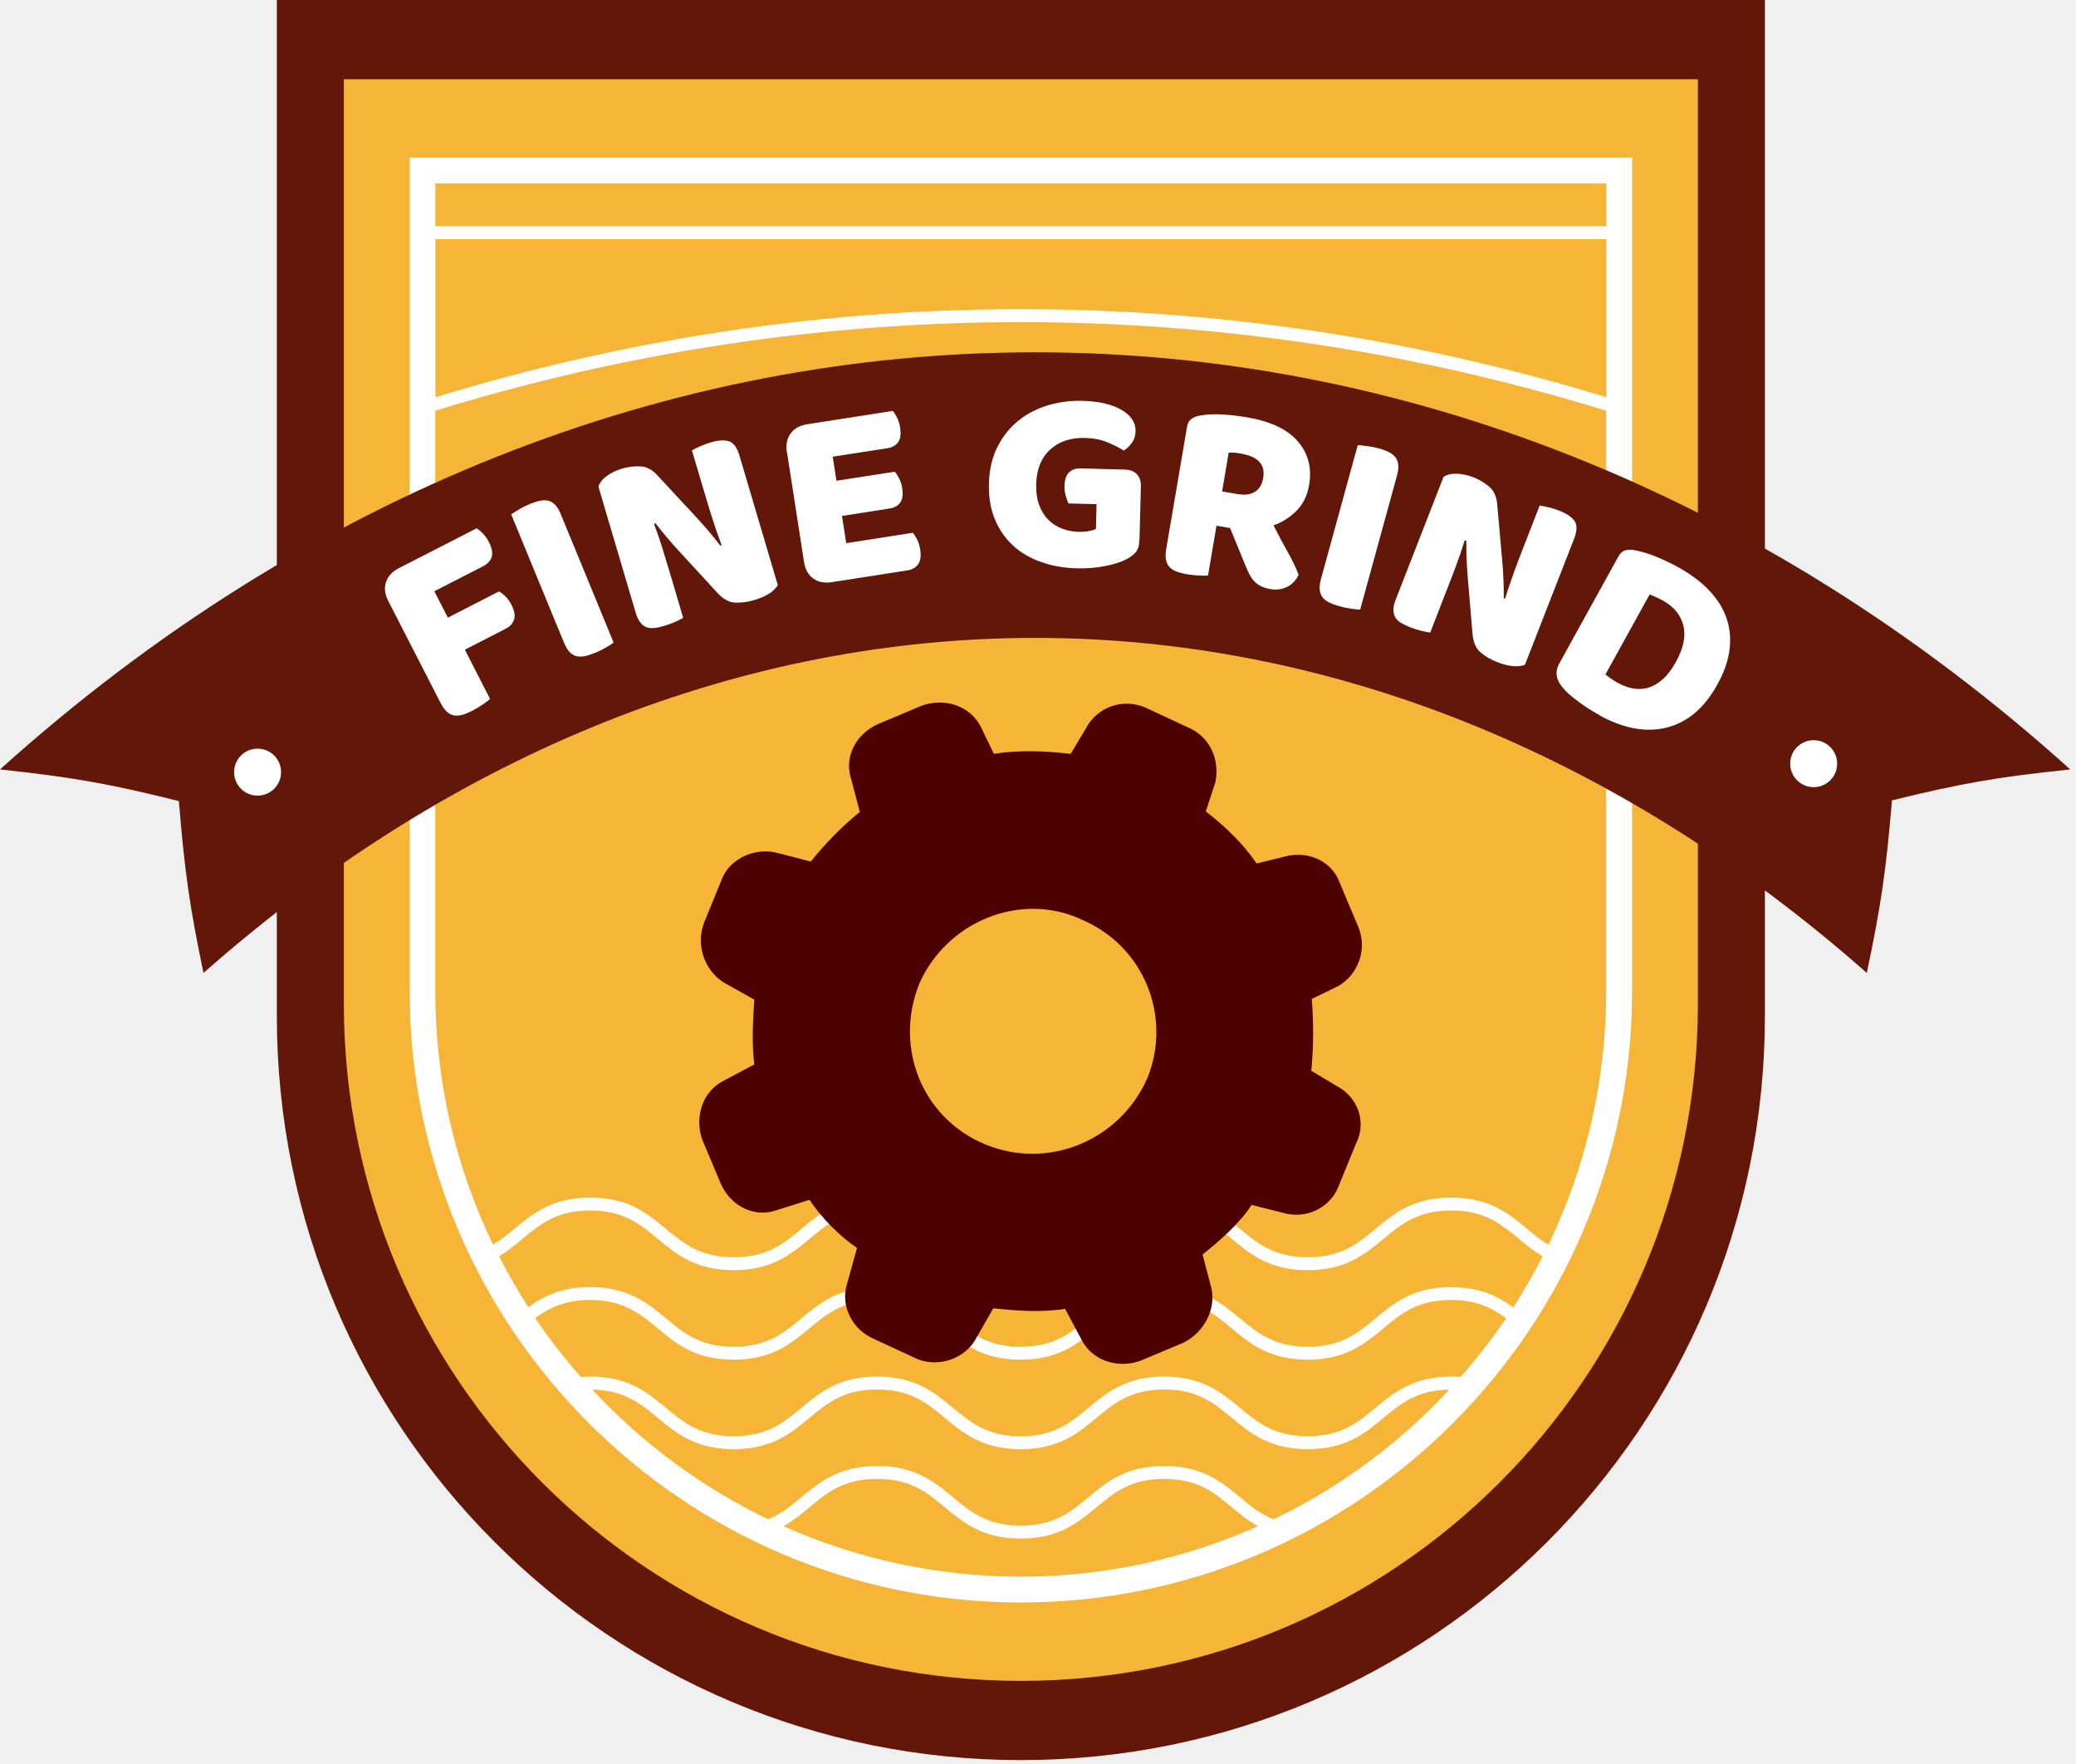
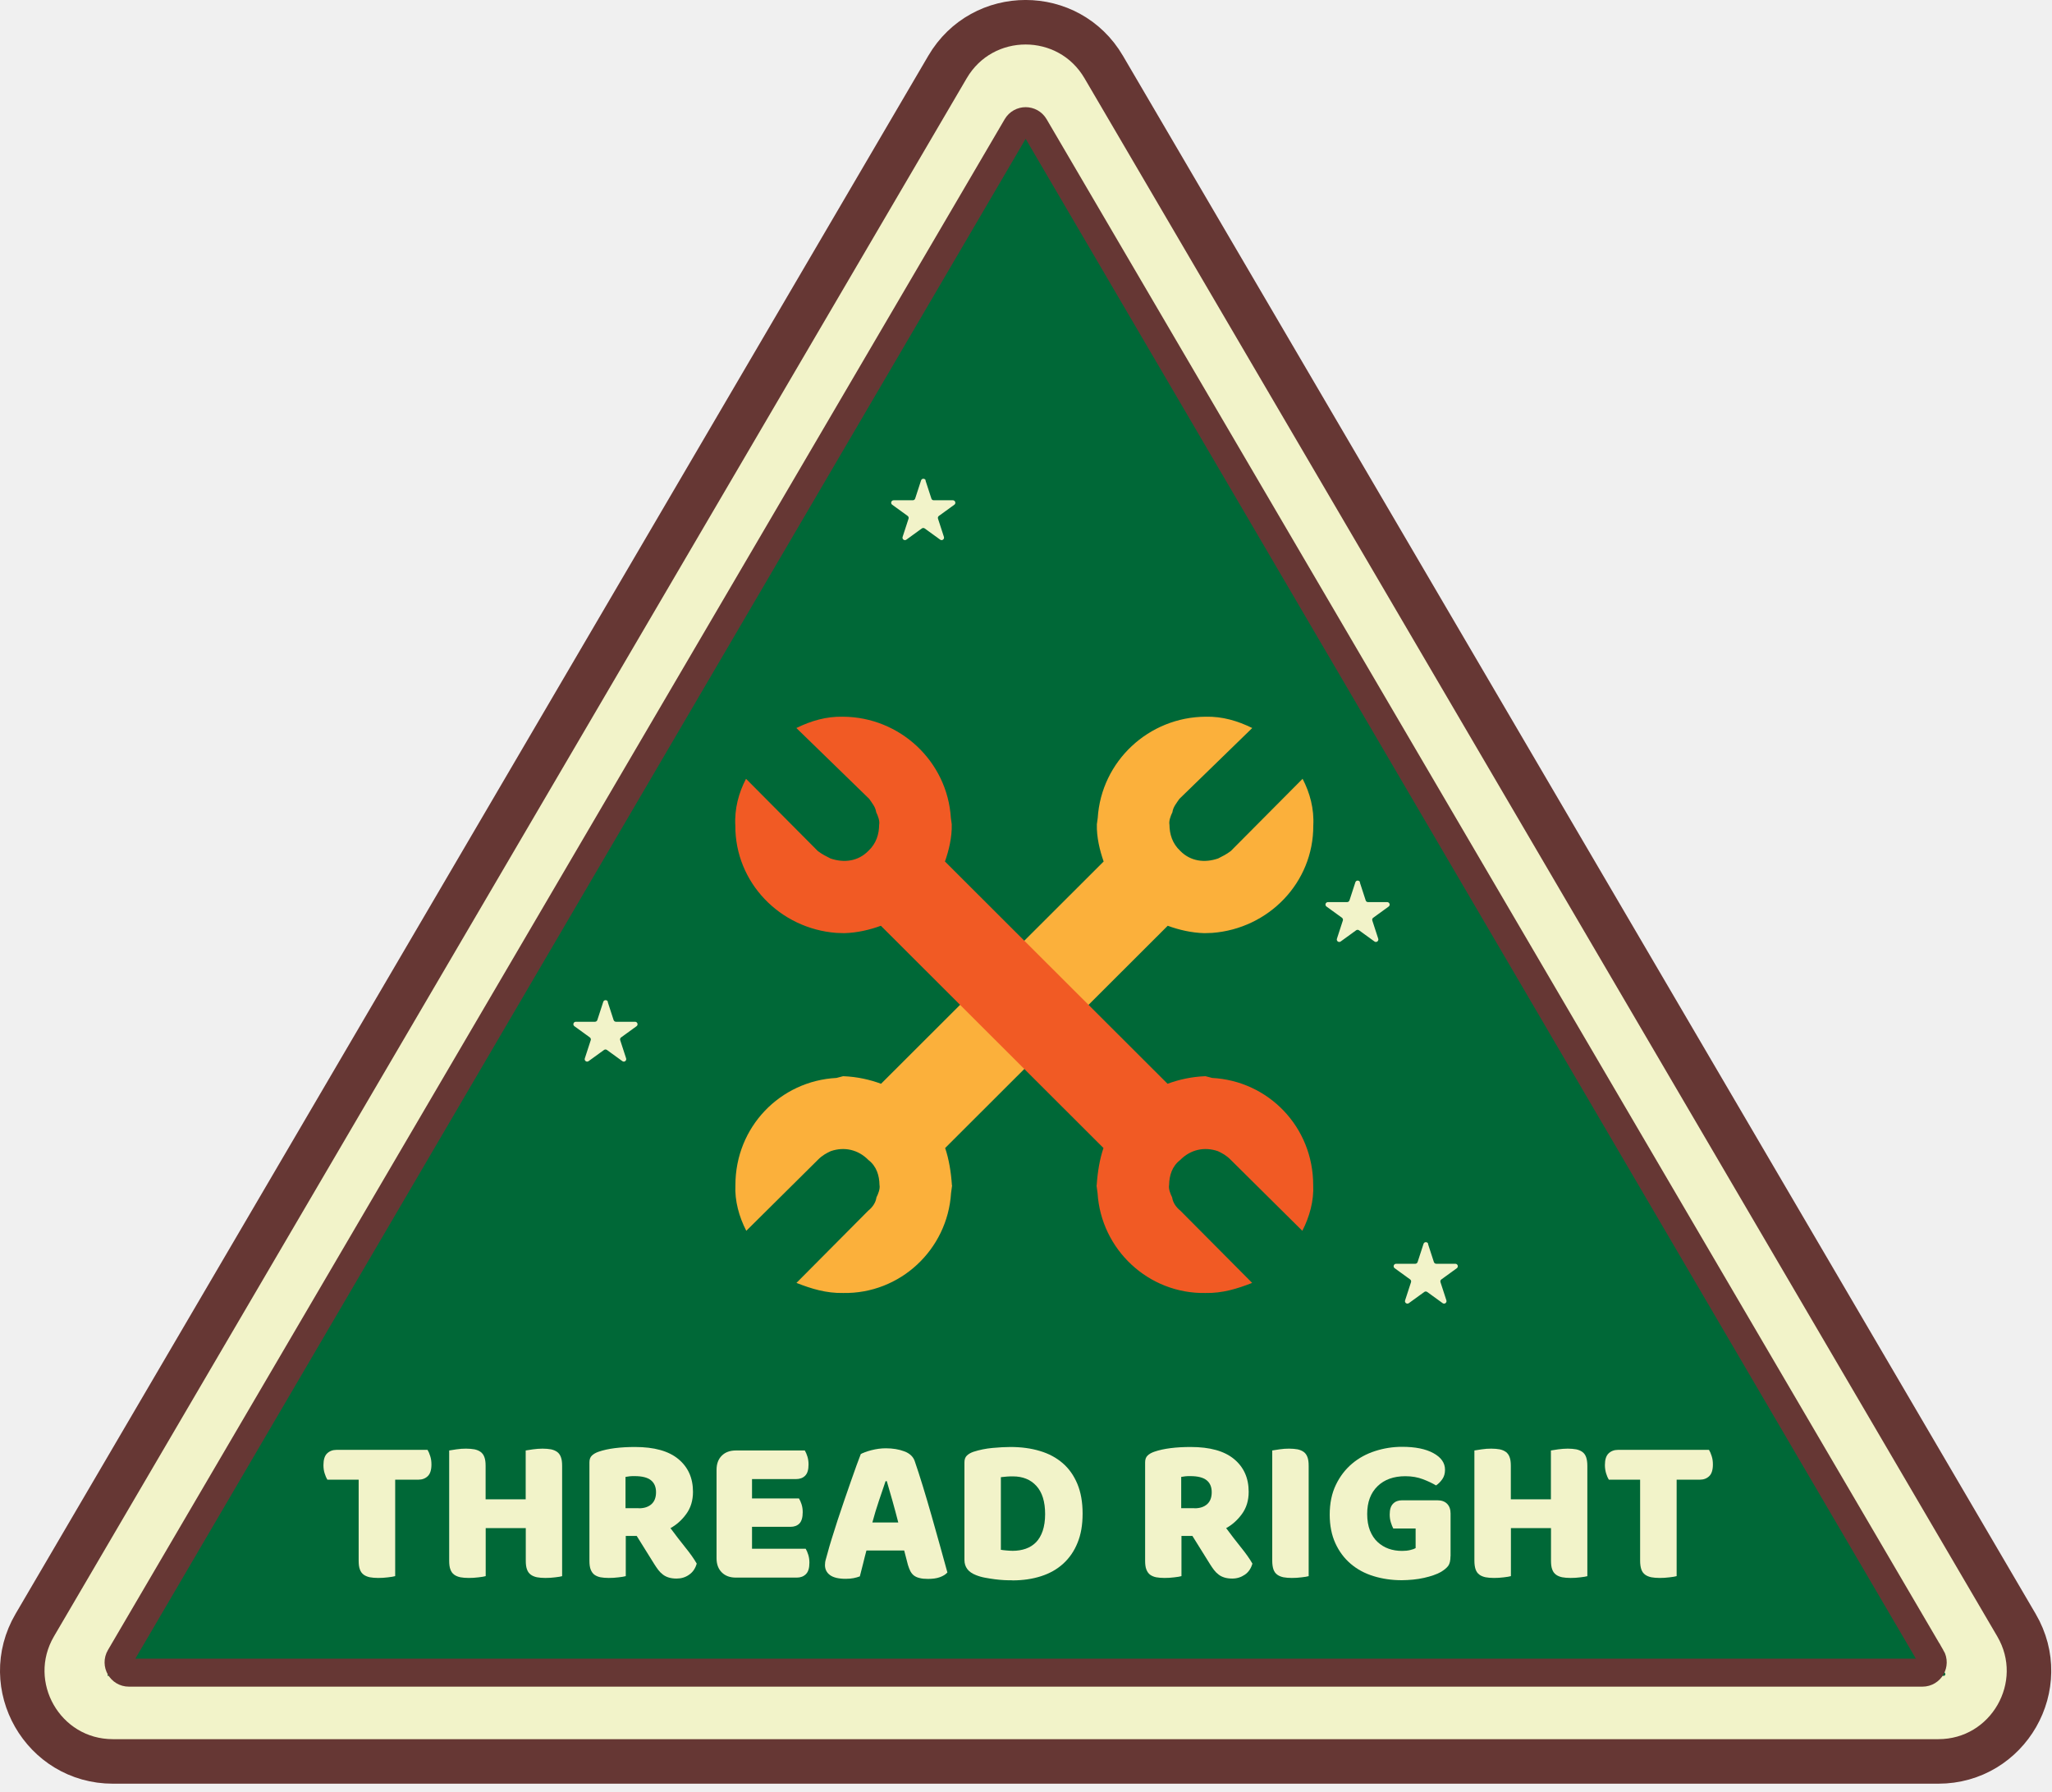
- <svg xmlns="http://www.w3.org/2000/svg" width="206" height="175" viewBox="0 0 206 175" fill="none">
-   <g clip-path="url(#clip0_1830_1218)">
-     <path d="M27.47 0V100.8C27.47 141.57 60.52 174.63 101.3 174.63C142.07 174.63 175.13 141.58 175.13 100.8V0H27.47Z" fill="#621708" />
-     <path d="M34.12 7.86V99.59C34.12 136.7 64.2 166.77 101.3 166.77C138.4 166.77 168.48 136.69 168.48 99.59V7.86H34.12Z" fill="#F7B538" />
-     <path d="M40.65 15.64V98.34C40.65 131.78 67.86 158.99 101.3 158.99C134.74 158.99 161.95 131.78 161.95 98.34V15.64H40.65ZM159.4 39.41C121.35 27.76 81.25 27.76 43.21 39.41V23.72H159.4V39.41ZM159.4 18.19V22.45H43.2V18.19H159.39H159.4ZM144.01 136.58C140.22 136.58 138.32 138.16 136.48 139.69C134.74 141.14 133.1 142.5 129.77 142.5C126.44 142.5 124.79 141.13 123.05 139.69C121.21 138.16 119.31 136.58 115.52 136.58C111.73 136.58 109.83 138.16 107.99 139.69C106.25 141.14 104.61 142.5 101.28 142.5C97.95 142.5 96.31 141.13 94.57 139.69C92.73 138.16 90.83 136.58 87.04 136.58C83.25 136.58 81.35 138.16 79.51 139.69C77.77 141.14 76.13 142.5 72.8 142.5C69.47 142.5 67.83 141.13 66.09 139.69C64.25 138.16 62.35 136.58 58.56 136.58C58.25 136.58 57.95 136.61 57.65 136.63C56.02 134.78 54.5 132.83 53.11 130.78C54.47 129.77 56.03 128.98 58.55 128.98C61.88 128.98 63.52 130.35 65.26 131.79C67.1 133.32 69 134.9 72.79 134.9C76.58 134.9 78.48 133.32 80.32 131.79C82.06 130.34 83.7 128.98 87.03 128.98C90.36 128.98 92 130.35 93.74 131.79C95.58 133.32 97.48 134.9 101.27 134.9C105.06 134.9 106.96 133.32 108.8 131.79C110.54 130.34 112.18 128.98 115.51 128.98C118.84 128.98 120.48 130.35 122.22 131.79C124.06 133.32 125.96 134.9 129.75 134.9C133.54 134.9 135.44 133.32 137.28 131.79C139.02 130.34 140.66 128.98 143.99 128.98C146.48 128.98 148.01 129.73 149.45 130.79C148.07 132.83 146.55 134.77 144.93 136.62C144.62 136.6 144.31 136.58 143.99 136.58H144.01ZM144.01 127.7C140.22 127.7 138.32 129.28 136.48 130.81C134.74 132.26 133.1 133.62 129.77 133.62C126.44 133.62 124.79 132.25 123.05 130.81C121.21 129.28 119.31 127.7 115.52 127.7C111.73 127.7 109.83 129.28 107.99 130.81C106.25 132.26 104.61 133.62 101.28 133.62C97.95 133.62 96.31 132.25 94.57 130.81C92.73 129.28 90.83 127.7 87.04 127.7C83.25 127.7 81.35 129.28 79.51 130.81C77.77 132.26 76.13 133.62 72.8 133.62C69.47 133.62 67.83 132.25 66.09 130.81C64.25 129.28 62.35 127.7 58.56 127.7C55.7 127.7 53.92 128.6 52.43 129.7C51.38 128.07 50.41 126.38 49.52 124.64C50.39 124.12 51.13 123.51 51.85 122.91C53.59 121.46 55.23 120.1 58.56 120.1C61.89 120.1 63.53 121.47 65.27 122.91C67.11 124.44 69.01 126.02 72.8 126.02C76.59 126.02 78.49 124.44 80.33 122.91C82.07 121.46 83.71 120.1 87.04 120.1C90.37 120.1 92.01 121.47 93.75 122.91C95.59 124.44 97.49 126.02 101.28 126.02C105.07 126.02 106.97 124.44 108.81 122.91C110.55 121.46 112.19 120.1 115.52 120.1C118.85 120.1 120.49 121.47 122.23 122.91C124.07 124.44 125.97 126.02 129.76 126.02C133.55 126.02 135.45 124.44 137.29 122.91C139.03 121.46 140.67 120.1 144 120.1C147.33 120.1 148.98 121.47 150.72 122.91C151.44 123.51 152.19 124.12 153.07 124.65C152.18 126.39 151.21 128.08 150.16 129.72C148.58 128.56 146.83 127.71 144.01 127.71V127.7ZM77.75 151.42C78.73 150.87 79.54 150.2 80.33 149.54C82.07 148.09 83.71 146.73 87.04 146.73C90.37 146.73 92.01 148.1 93.75 149.54C95.59 151.07 97.49 152.65 101.28 152.65C105.07 152.65 106.97 151.07 108.81 149.54C110.55 148.09 112.19 146.73 115.52 146.73C118.85 146.73 120.5 148.1 122.23 149.54C123.03 150.2 123.85 150.88 124.83 151.43C117.63 154.63 109.67 156.43 101.29 156.43C92.91 156.43 84.94 154.63 77.74 151.42H77.75ZM126.36 150.74C125.06 150.21 124.07 149.41 123.05 148.56C121.21 147.03 119.31 145.45 115.52 145.45C111.73 145.45 109.83 147.03 107.99 148.56C106.25 150.01 104.61 151.37 101.28 151.37C97.95 151.37 96.31 150 94.57 148.56C92.73 147.03 90.83 145.45 87.04 145.45C83.25 145.45 81.35 147.03 79.51 148.56C78.49 149.4 77.51 150.2 76.23 150.74C69.62 147.57 63.71 143.17 58.77 137.87C61.95 137.93 63.57 139.26 65.27 140.67C67.11 142.2 69.01 143.78 72.8 143.78C76.59 143.78 78.49 142.2 80.33 140.67C82.07 139.22 83.71 137.86 87.04 137.86C90.37 137.86 92.01 139.23 93.75 140.67C95.59 142.2 97.49 143.78 101.28 143.78C105.07 143.78 106.97 142.2 108.81 140.67C110.55 139.22 112.19 137.86 115.52 137.86C118.85 137.86 120.49 139.23 122.23 140.67C124.07 142.2 125.97 143.78 129.76 143.78C133.55 143.78 135.45 142.2 137.29 140.67C139 139.25 140.62 137.92 143.82 137.87C138.88 143.18 132.97 147.58 126.36 150.75V150.74ZM153.65 123.51C152.9 123.05 152.23 122.5 151.54 121.93C149.7 120.4 147.8 118.82 144.01 118.82C140.22 118.82 138.32 120.4 136.48 121.93C134.74 123.38 133.1 124.74 129.77 124.74C126.44 124.74 124.79 123.37 123.05 121.93C121.21 120.4 119.31 118.82 115.52 118.82C111.73 118.82 109.83 120.4 107.99 121.93C106.25 123.38 104.61 124.74 101.28 124.74C97.95 124.74 96.31 123.37 94.57 121.93C92.73 120.4 90.83 118.82 87.04 118.82C83.25 118.82 81.35 120.4 79.51 121.93C77.77 123.38 76.13 124.74 72.8 124.74C69.47 124.74 67.83 123.37 66.09 121.93C64.25 120.4 62.35 118.82 58.56 118.82C54.77 118.82 52.87 120.4 51.03 121.93C50.34 122.5 49.68 123.04 48.93 123.5C45.25 115.88 43.19 107.35 43.19 98.34V40.75C81.23 29.03 121.35 29.03 159.38 40.75V98.34C159.38 107.35 157.32 115.89 153.64 123.52L153.65 123.51Z" fill="white" />
-     <path d="M185.24 96.53C135.01 52.21 70.42 52.21 20.19 96.53C18.81 89.89 18.32 86.46 17.75 79.48C10.9 77.77 7.34 77.13 0 76.34C61.27 21.17 144.13 21.15 205.43 76.34C198.12 77.1 194.57 77.73 187.74 79.41C187.15 86.42 186.65 89.86 185.24 96.53Z" fill="#621708" />
-     <path d="M47.29 52.42C47.49 52.53 47.7 52.71 47.93 52.95C48.16 53.19 48.36 53.47 48.51 53.78C48.82 54.38 48.91 54.88 48.79 55.26C48.67 55.64 48.39 55.95 47.96 56.17L43.1 58.66L44.44 61.28L49.51 58.68C49.72 58.79 49.94 58.96 50.17 59.19C50.4 59.42 50.59 59.7 50.75 60.01C51.05 60.6 51.14 61.08 51.01 61.47C50.88 61.86 50.61 62.16 50.18 62.38L46.13 64.46L48.63 69.35C48.48 69.48 48.24 69.67 47.9 69.9C47.56 70.13 47.21 70.34 46.86 70.52C46.5 70.7 46.18 70.84 45.88 70.92C45.58 71 45.3 71.02 45.05 70.98C44.8 70.94 44.56 70.81 44.34 70.61C44.12 70.41 43.91 70.11 43.7 69.71L38.53 59.63C38.19 58.97 38.11 58.34 38.3 57.76C38.49 57.18 38.91 56.71 39.58 56.37L47.29 52.42Z" fill="white" />
-     <path d="M60.89 63.76C60.73 63.88 60.48 64.04 60.12 64.25C59.76 64.46 59.4 64.63 59.03 64.78C58.66 64.93 58.32 65.04 58.02 65.1C57.72 65.16 57.44 65.16 57.19 65.1C56.94 65.04 56.71 64.89 56.51 64.68C56.31 64.46 56.12 64.15 55.95 63.73L50.72 51.02C50.88 50.92 51.15 50.76 51.51 50.54C51.87 50.32 52.23 50.15 52.58 50C52.95 49.85 53.29 49.74 53.59 49.68C53.89 49.62 54.17 49.62 54.42 49.68C54.67 49.75 54.9 49.89 55.1 50.1C55.3 50.31 55.49 50.63 55.66 51.05L60.89 63.76Z" fill="white" />
-     <path d="M77.18 58.05C77.01 58.35 76.73 58.63 76.33 58.89C75.93 59.15 75.42 59.36 74.8 59.55C74.18 59.73 73.57 59.81 72.97 59.79C72.37 59.77 71.79 59.46 71.23 58.87L67.27 54.56C66.87 54.12 66.5 53.7 66.16 53.3C65.82 52.9 65.45 52.44 65.04 51.91L64.9 51.98C65.23 52.86 65.54 53.76 65.82 54.69C66.1 55.62 66.38 56.53 66.65 57.43L67.79 61.3C67.62 61.4 67.36 61.54 67 61.7C66.64 61.86 66.28 61.99 65.91 62.1C65.54 62.21 65.21 62.28 64.91 62.31C64.61 62.34 64.35 62.31 64.12 62.22C63.89 62.13 63.69 61.96 63.52 61.73C63.34 61.5 63.19 61.18 63.07 60.76L59.38 48.28C59.51 47.88 59.8 47.52 60.23 47.21C60.66 46.9 61.15 46.67 61.7 46.5C62.32 46.32 62.93 46.24 63.54 46.27C64.15 46.3 64.73 46.6 65.26 47.19L69.25 51.49C69.65 51.93 70.02 52.35 70.36 52.75C70.7 53.15 71.07 53.61 71.48 54.14L71.6 54.08C71.27 53.2 70.96 52.32 70.68 51.42C70.4 50.53 70.12 49.63 69.86 48.73L68.66 44.69C68.83 44.59 69.09 44.45 69.45 44.29C69.81 44.13 70.17 44 70.54 43.89C71.27 43.67 71.87 43.64 72.33 43.78C72.79 43.93 73.14 44.4 73.38 45.22L77.18 58.05Z" fill="white" />
-     <path d="M78.08 44.86C77.97 44.12 78.08 43.51 78.45 43.01C78.81 42.51 79.36 42.21 80.1 42.09L88.59 40.77C88.74 40.94 88.88 41.17 89.03 41.47C89.18 41.77 89.27 42.08 89.32 42.43C89.42 43.08 89.35 43.57 89.11 43.89C88.87 44.21 88.52 44.4 88.06 44.47L82.63 45.31L83 47.7L88.79 46.8C88.94 46.97 89.08 47.2 89.23 47.48C89.37 47.77 89.47 48.08 89.52 48.42C89.62 49.07 89.56 49.56 89.32 49.87C89.09 50.19 88.74 50.38 88.28 50.45L83.55 51.19L83.97 53.89L90.58 52.86C90.73 53.03 90.87 53.26 91.02 53.56C91.16 53.85 91.26 54.17 91.31 54.52C91.41 55.17 91.34 55.66 91.1 55.99C90.86 56.32 90.51 56.52 90.05 56.59L82.54 57.76C81.8 57.87 81.19 57.76 80.69 57.39C80.19 57.03 79.89 56.48 79.78 55.74L78.09 44.86H78.08Z" fill="white" />
-     <path d="M113.06 53.55C113.05 54.09 112.94 54.48 112.74 54.74C112.54 54.99 112.23 55.24 111.81 55.47C111.56 55.6 111.26 55.73 110.89 55.85C110.52 55.97 110.12 56.07 109.68 56.16C109.24 56.25 108.79 56.31 108.31 56.35C107.83 56.39 107.36 56.4 106.89 56.39C105.64 56.36 104.47 56.16 103.39 55.79C102.31 55.42 101.37 54.89 100.58 54.18C99.79 53.47 99.18 52.6 98.74 51.57C98.3 50.54 98.1 49.34 98.13 47.99C98.17 46.57 98.46 45.33 99 44.29C99.54 43.25 100.24 42.38 101.1 41.7C101.96 41.02 102.94 40.52 104.03 40.2C105.12 39.88 106.24 39.74 107.39 39.77C109.04 39.81 110.34 40.11 111.29 40.67C112.24 41.22 112.7 41.93 112.68 42.78C112.67 43.23 112.55 43.62 112.31 43.94C112.08 44.26 111.81 44.52 111.51 44.7C111.08 44.43 110.55 44.16 109.9 43.89C109.26 43.62 108.53 43.48 107.71 43.45C106.25 43.41 105.08 43.8 104.2 44.61C103.32 45.42 102.86 46.56 102.82 48.04C102.8 48.84 102.9 49.53 103.12 50.12C103.34 50.71 103.64 51.19 104.03 51.58C104.42 51.96 104.87 52.25 105.39 52.45C105.91 52.65 106.46 52.75 107.05 52.77C107.43 52.77 107.77 52.75 108.07 52.69C108.37 52.63 108.59 52.56 108.75 52.47L108.81 50.02L106.03 49.95C105.93 49.76 105.84 49.5 105.75 49.19C105.66 48.87 105.62 48.54 105.63 48.2C105.65 47.58 105.8 47.13 106.09 46.86C106.38 46.59 106.76 46.46 107.21 46.47L111.61 46.59C112.13 46.6 112.53 46.76 112.81 47.05C113.09 47.34 113.22 47.75 113.21 48.27L113.07 53.58L113.06 53.55Z" fill="white" />
-     <path d="M120.71 52.17L119.87 57.1C119.67 57.12 119.37 57.12 118.96 57.1C118.55 57.08 118.15 57.04 117.75 56.97C117.36 56.9 117.02 56.81 116.73 56.7C116.44 56.59 116.21 56.44 116.04 56.25C115.87 56.06 115.76 55.82 115.7 55.53C115.64 55.24 115.65 54.87 115.73 54.43L117.79 42.34C117.85 41.98 118 41.72 118.23 41.56C118.46 41.4 118.76 41.28 119.12 41.22C119.74 41.11 120.44 41.08 121.22 41.12C122 41.16 122.84 41.25 123.71 41.4C126.07 41.8 127.77 42.6 128.79 43.8C129.82 45 130.19 46.44 129.9 48.13C129.72 49.19 129.29 50.05 128.62 50.71C127.94 51.37 127.2 51.84 126.37 52.12C126.84 53.06 127.32 53.95 127.79 54.79C128.26 55.63 128.62 56.37 128.86 57.03C128.59 57.6 128.2 58 127.69 58.24C127.18 58.48 126.65 58.55 126.08 58.45C125.7 58.39 125.39 58.29 125.13 58.16C124.87 58.03 124.65 57.87 124.47 57.68C124.29 57.49 124.13 57.27 124 57.02C123.87 56.77 123.75 56.5 123.63 56.22L122.06 52.39L120.7 52.16L120.71 52.17ZM122.91 49.03C123.56 49.14 124.1 49.06 124.53 48.79C124.96 48.52 125.24 48.06 125.35 47.41C125.46 46.76 125.33 46.23 124.97 45.83C124.61 45.42 123.97 45.15 123.07 44.99C122.81 44.95 122.61 44.92 122.45 44.91C122.29 44.91 122.12 44.9 121.92 44.91L121.27 48.76L122.91 49.04V49.03Z" fill="white" />
-     <path d="M134.97 60.48C134.77 60.48 134.47 60.45 134.06 60.39C133.65 60.33 133.26 60.25 132.87 60.14C132.49 60.03 132.15 59.91 131.88 59.77C131.6 59.63 131.38 59.46 131.23 59.25C131.08 59.04 130.98 58.79 130.95 58.5C130.92 58.21 130.97 57.84 131.09 57.41L134.73 44.16C134.92 44.18 135.23 44.21 135.65 44.26C136.07 44.31 136.46 44.39 136.83 44.49C137.21 44.6 137.55 44.72 137.82 44.86C138.1 45 138.32 45.17 138.47 45.38C138.63 45.59 138.72 45.84 138.75 46.13C138.78 46.43 138.73 46.79 138.61 47.23L134.97 60.48Z" fill="white" />
-     <path d="M151.32 65.95C151 66.09 150.61 66.13 150.13 66.09C149.65 66.05 149.12 65.91 148.52 65.67C147.92 65.44 147.39 65.13 146.93 64.74C146.47 64.35 146.2 63.76 146.12 62.94L145.63 57.11C145.58 56.51 145.55 55.96 145.53 55.44C145.51 54.92 145.5 54.32 145.5 53.65L145.34 53.62C145.06 54.52 144.75 55.42 144.41 56.33C144.07 57.24 143.72 58.13 143.38 59L141.92 62.76C141.72 62.74 141.43 62.68 141.05 62.59C140.67 62.5 140.3 62.38 139.94 62.24C139.58 62.1 139.28 61.95 139.02 61.8C138.76 61.64 138.58 61.46 138.45 61.24C138.32 61.02 138.27 60.77 138.27 60.49C138.27 60.2 138.35 59.86 138.51 59.45L143.24 47.32C143.59 47.08 144.03 46.98 144.57 47C145.1 47.02 145.63 47.14 146.17 47.34C146.77 47.57 147.3 47.89 147.77 48.29C148.24 48.69 148.51 49.28 148.57 50.07L149.09 55.91C149.14 56.51 149.17 57.06 149.19 57.58C149.21 58.1 149.22 58.7 149.22 59.37L149.35 59.39C149.63 58.49 149.93 57.6 150.25 56.72C150.57 55.84 150.91 54.97 151.25 54.09L152.78 50.16C152.98 50.18 153.27 50.24 153.65 50.33C154.03 50.42 154.4 50.54 154.76 50.68C155.47 50.96 155.96 51.29 156.24 51.69C156.51 52.09 156.5 52.68 156.19 53.47L151.33 65.93L151.32 65.95Z" fill="white" />
-     <path d="M158.73 70.96C158.47 70.82 158.18 70.64 157.85 70.45C157.52 70.25 157.2 70.03 156.86 69.79C156.53 69.55 156.2 69.29 155.88 69.03C155.56 68.76 155.28 68.49 155.05 68.2C154.39 67.42 154.28 66.63 154.72 65.84L160.6 55.2C160.78 54.88 161 54.68 161.27 54.61C161.54 54.53 161.86 54.52 162.22 54.59C162.99 54.74 163.76 54.98 164.53 55.31C165.3 55.64 165.97 55.97 166.55 56.29C167.73 56.95 168.73 57.68 169.53 58.51C170.33 59.34 170.92 60.23 171.28 61.22C171.64 62.2 171.76 63.25 171.63 64.37C171.51 65.49 171.1 66.67 170.41 67.92C169.74 69.13 168.97 70.09 168.11 70.8C167.25 71.5 166.31 71.97 165.29 72.21C164.27 72.45 163.21 72.46 162.1 72.25C160.99 72.03 159.87 71.61 158.73 70.98V70.96ZM159.3 66.92C159.45 67.04 159.64 67.18 159.87 67.34C160.1 67.5 160.32 67.63 160.53 67.75C161.05 68.04 161.56 68.22 162.08 68.31C162.6 68.4 163.1 68.37 163.59 68.22C164.08 68.07 164.55 67.79 165.01 67.38C165.47 66.97 165.89 66.41 166.29 65.69C167.05 64.32 167.3 63.12 167.04 62.07C166.78 61.03 166.12 60.21 165.06 59.62C164.85 59.5 164.63 59.39 164.4 59.28C164.17 59.17 163.94 59.07 163.69 58.98L159.31 66.91L159.3 66.92Z" fill="white" />
-     <path d="M27.89 76.61C27.89 77.89 26.85 78.94 25.56 78.94C24.27 78.94 23.23 77.9 23.23 76.61C23.23 75.32 24.27 74.28 25.56 74.28C26.85 74.28 27.89 75.32 27.89 76.61Z" fill="white" />
-     <path d="M182.3 75.77C182.3 77.05 181.26 78.1 179.97 78.1C178.68 78.1 177.64 77.06 177.64 75.77C177.64 74.48 178.68 73.44 179.97 73.44C181.26 73.44 182.3 74.48 182.3 75.77Z" fill="white" />
-     <path d="M77.21 84.65C75.08 84.02 72.49 85.11 71.66 87.15L69.91 91.44C68.99 93.69 69.87 96.19 71.75 97.44L74.85 99.18C74.72 101.27 74.58 103.36 74.85 105.61L71.8 107.23C69.71 108.28 68.91 110.81 69.67 113.03L71.48 117.34C72.45 119.64 74.81 120.85 77.04 120.08L80.32 119.04C81.66 121.01 83.36 122.66 85.04 123.82L84.03 127.46C83.4 129.59 84.57 131.97 86.82 132.89L91.03 134.84C93.08 135.68 95.78 134.87 96.9 132.71L98.56 129.81C100.85 130.03 103.15 130.25 105.69 129.86L107.31 132.9C108.36 135 110.89 135.8 113.11 135.03L117.43 133.22C119.53 132.17 120.73 129.8 120.17 127.67L119.33 124.47C121.1 123.05 122.96 121.42 124.2 119.55L127.23 120.31C129.56 121.03 131.94 119.85 132.78 117.81L134.53 113.52C135.65 111.36 134.77 108.85 132.61 107.73L130.12 106.24C130.34 103.95 130.36 101.57 130.17 99.11L132.84 97.81C134.73 96.68 135.73 94.23 134.77 91.93L132.95 87.62C132.19 85.4 129.74 84.4 127.6 84.96L124.69 85.67C123.35 83.7 121.64 82.05 119.65 80.51L120.61 77.57C121.04 75.36 120.07 73.06 117.82 72.14L113.61 70.18C111.36 69.26 108.86 70.14 107.73 72.31L106.24 74.8C103.75 74.5 101.16 74.4 98.62 74.79L97.33 72.12C96.28 70.02 93.75 69.22 91.53 69.99L87.22 71.8C84.92 72.77 83.71 75.14 84.48 77.36L85.32 80.56C83.55 81.98 81.9 83.69 80.45 85.48L77.22 84.64L77.21 84.65ZM107.19 91.18C113.52 93.77 116.34 100.87 113.84 107C111.05 113.25 103.94 116.07 97.81 113.56C91.48 110.97 88.66 103.86 91.25 97.53C93.96 91.48 101.14 88.46 107.19 91.17V91.18Z" fill="#4C0000" />
+ <svg xmlns="http://www.w3.org/2000/svg" width="236" height="206" viewBox="0 0 236 206" fill="none">
+   <g clip-path="url(#clip0_1834_1820)">
+     <path d="M221.05 201.71H14.86C6.96 201.71 2.04 193.13 6.03 186.31L109.13 10.34C113.08 3.6 122.83 3.6 126.78 10.34L229.88 186.32C233.88 193.14 228.96 201.72 221.05 201.72V201.71Z" fill="#006837" />
+     <path d="M223.53 196.75H12.42C9.26 196.75 7.3 193.32 8.89 190.6L114.9 9.59C116.27 7.25 119.65 7.25 121.02 9.59L227.18 190.38C228.84 193.2 226.8 196.76 223.53 196.76V196.75Z" stroke="#F2F3C9" stroke-width="8.07" stroke-miterlimit="10" />
+     <path d="M37.65 170.16C37.54 169.98 37.43 169.74 37.34 169.44C37.24 169.14 37.2 168.82 37.2 168.48C37.2 167.86 37.34 167.41 37.62 167.14C37.9 166.87 38.26 166.73 38.71 166.73H49.17C49.28 166.91 49.39 167.15 49.48 167.45C49.58 167.75 49.62 168.07 49.62 168.41C49.62 169.03 49.48 169.48 49.2 169.75C48.92 170.02 48.56 170.16 48.11 170.16H45.45V181.25C45.27 181.3 45 181.35 44.62 181.39C44.24 181.44 43.87 181.46 43.5 181.46C43.13 181.46 42.81 181.43 42.53 181.38C42.25 181.32 42.01 181.22 41.82 181.08C41.63 180.94 41.48 180.74 41.39 180.48C41.29 180.22 41.25 179.89 41.25 179.47V170.16H37.65Z" fill="#F2F3C9" />
+     <path d="M64.67 181.25C64.49 181.3 64.22 181.35 63.84 181.39C63.46 181.44 63.09 181.46 62.72 181.46C62.35 181.46 62.03 181.43 61.75 181.38C61.47 181.32 61.23 181.22 61.04 181.08C60.85 180.94 60.7 180.74 60.61 180.48C60.51 180.22 60.47 179.89 60.47 179.47V175.73H55.86V181.25C55.68 181.3 55.41 181.35 55.03 181.39C54.65 181.44 54.28 181.46 53.91 181.46C53.54 181.46 53.22 181.43 52.94 181.38C52.66 181.32 52.42 181.22 52.23 181.08C52.04 180.94 51.89 180.74 51.8 180.48C51.7 180.22 51.66 179.89 51.66 179.47V166.8C51.84 166.77 52.12 166.72 52.5 166.67C52.88 166.61 53.25 166.59 53.6 166.59C53.95 166.59 54.29 166.62 54.57 166.67C54.85 166.73 55.09 166.83 55.28 166.97C55.47 167.11 55.62 167.31 55.71 167.57C55.81 167.83 55.85 168.16 55.85 168.58V172.42H60.46V166.8C60.64 166.77 60.92 166.72 61.3 166.67C61.68 166.62 62.05 166.59 62.4 166.59C62.75 166.59 63.09 166.62 63.37 166.67C63.65 166.73 63.89 166.83 64.08 166.97C64.27 167.11 64.42 167.31 64.51 167.57C64.61 167.83 64.65 168.16 64.65 168.58V181.25H64.67Z" fill="#F2F3C9" />
+     <path d="M71.97 176.64V181.25C71.79 181.3 71.52 181.35 71.14 181.39C70.76 181.44 70.39 181.46 70.02 181.46C69.65 181.46 69.33 181.43 69.05 181.38C68.77 181.32 68.54 181.22 68.35 181.08C68.17 180.94 68.03 180.74 67.93 180.48C67.83 180.22 67.79 179.89 67.79 179.47V168.17C67.79 167.83 67.88 167.57 68.07 167.39C68.26 167.21 68.51 167.06 68.83 166.95C69.37 166.76 70.01 166.62 70.73 166.53C71.45 166.44 72.22 166.4 73.03 166.4C75.24 166.4 76.9 166.86 78.02 167.79C79.14 168.72 79.7 169.97 79.7 171.56C79.7 172.55 79.44 173.4 78.93 174.1C78.42 174.8 77.81 175.35 77.11 175.73C77.69 176.51 78.25 177.25 78.81 177.94C79.37 178.63 79.81 179.25 80.13 179.81C79.97 180.37 79.68 180.8 79.25 181.09C78.83 181.39 78.35 181.53 77.82 181.53C77.47 181.53 77.16 181.49 76.91 181.41C76.65 181.33 76.43 181.22 76.24 181.07C76.05 180.93 75.87 180.75 75.71 180.54C75.55 180.33 75.4 180.11 75.25 179.87L73.23 176.63H71.96L71.97 176.64ZM73.48 173.45C74.09 173.45 74.57 173.29 74.92 172.98C75.27 172.67 75.45 172.21 75.45 171.6C75.45 170.99 75.25 170.53 74.86 170.22C74.47 169.91 73.85 169.75 73 169.75C72.76 169.75 72.57 169.75 72.42 169.77C72.27 169.79 72.12 169.81 71.94 169.84V173.44H73.48V173.45Z" fill="#F2F3C9" />
+     <path d="M82.41 169.03C82.41 168.34 82.61 167.8 83.01 167.4C83.41 167 83.95 166.8 84.64 166.8H92.56C92.67 166.98 92.77 167.21 92.86 167.5C92.95 167.79 92.99 168.09 92.99 168.41C92.99 169.02 92.86 169.45 92.59 169.71C92.33 169.97 91.98 170.09 91.55 170.09H86.49V172.32H91.89C92 172.5 92.1 172.72 92.19 173C92.28 173.28 92.32 173.58 92.32 173.9C92.32 174.51 92.19 174.94 91.94 175.2C91.68 175.46 91.34 175.58 90.91 175.58H86.49V178.1H92.66C92.77 178.28 92.87 178.51 92.96 178.8C93.05 179.09 93.09 179.39 93.09 179.71C93.09 180.32 92.96 180.75 92.69 181.02C92.43 181.28 92.08 181.42 91.65 181.42H84.64C83.95 181.42 83.41 181.22 83.01 180.82C82.61 180.42 82.41 179.88 82.41 179.19V169.04V169.03Z" fill="#F2F3C9" />
+     <path d="M98.97 167.23C99.24 167.07 99.65 166.92 100.21 166.77C100.76 166.63 101.32 166.55 101.88 166.55C102.68 166.55 103.39 166.67 104 166.9C104.62 167.13 105.01 167.5 105.19 167.99C105.48 168.82 105.79 169.79 106.13 170.89C106.47 171.99 106.8 173.13 107.14 174.31C107.48 175.49 107.8 176.65 108.12 177.79C108.44 178.93 108.72 179.95 108.96 180.83C108.77 181.05 108.48 181.23 108.1 181.37C107.72 181.51 107.26 181.57 106.73 181.57C106.35 181.57 106.02 181.54 105.76 181.47C105.5 181.41 105.28 181.31 105.11 181.18C104.94 181.05 104.81 180.88 104.7 180.68C104.6 180.47 104.5 180.23 104.42 179.96L103.99 178.3H99.65C99.52 178.78 99.39 179.28 99.27 179.79C99.14 180.3 99.01 180.8 98.89 181.28C98.67 181.36 98.43 181.43 98.18 181.48C97.93 181.53 97.63 181.56 97.28 181.56C96.46 181.56 95.86 181.42 95.47 181.14C95.08 180.86 94.88 180.47 94.88 179.98C94.88 179.76 94.91 179.53 94.98 179.31C95.04 179.09 95.12 178.82 95.2 178.52C95.31 178.09 95.47 177.55 95.67 176.91C95.87 176.27 96.09 175.58 96.33 174.83C96.57 174.09 96.83 173.32 97.1 172.54C97.37 171.76 97.63 171.02 97.87 170.32C98.11 169.62 98.33 169 98.53 168.46C98.73 167.92 98.89 167.5 99 167.21L98.97 167.23ZM101.85 170.33C101.63 171 101.37 171.75 101.09 172.57C100.81 173.39 100.56 174.23 100.33 175.08H103.31C103.09 174.22 102.86 173.37 102.63 172.55C102.4 171.73 102.19 170.99 101.99 170.33H101.85Z" fill="#F2F3C9" />
+     <path d="M116.44 181.73C116.17 181.73 115.86 181.73 115.5 181.71C115.15 181.69 114.78 181.66 114.41 181.61C114.03 181.56 113.66 181.5 113.28 181.43C112.9 181.36 112.56 181.26 112.24 181.13C111.36 180.79 110.92 180.21 110.92 179.38V168.17C110.92 167.83 111.01 167.57 111.2 167.39C111.38 167.21 111.64 167.06 111.96 166.95C112.65 166.73 113.38 166.58 114.14 166.51C114.91 166.44 115.6 166.4 116.2 166.4C117.45 166.4 118.58 166.55 119.6 166.86C120.62 167.16 121.49 167.63 122.22 168.26C122.95 168.89 123.51 169.69 123.91 170.65C124.31 171.61 124.51 172.75 124.51 174.06C124.51 175.37 124.32 176.46 123.93 177.41C123.55 178.36 123 179.16 122.29 179.81C121.58 180.46 120.73 180.94 119.73 181.26C118.74 181.58 117.64 181.74 116.44 181.74V181.73ZM115.1 178.22C115.28 178.25 115.49 178.28 115.75 178.3C116.01 178.32 116.25 178.34 116.47 178.34C117.01 178.34 117.51 178.26 117.97 178.1C118.43 177.94 118.82 177.69 119.15 177.36C119.48 177.02 119.73 176.59 119.92 176.05C120.1 175.51 120.2 174.87 120.2 174.12C120.2 172.68 119.86 171.6 119.19 170.87C118.52 170.14 117.62 169.78 116.5 169.78C116.28 169.78 116.05 169.78 115.82 169.8C115.59 169.82 115.35 169.84 115.11 169.87V178.22H115.1Z" fill="#F2F3C9" />
+     <path d="M135.88 176.64V181.25C135.7 181.3 135.43 181.35 135.05 181.39C134.67 181.44 134.3 181.46 133.93 181.46C133.56 181.46 133.24 181.43 132.96 181.38C132.68 181.32 132.45 181.22 132.26 181.08C132.08 180.94 131.94 180.74 131.84 180.48C131.74 180.22 131.7 179.89 131.7 179.47V168.17C131.7 167.83 131.79 167.57 131.98 167.39C132.16 167.21 132.42 167.06 132.74 166.95C133.28 166.76 133.92 166.62 134.64 166.53C135.36 166.44 136.13 166.4 136.94 166.4C139.15 166.4 140.81 166.86 141.93 167.79C143.05 168.72 143.61 169.97 143.61 171.56C143.61 172.55 143.35 173.4 142.84 174.1C142.33 174.8 141.72 175.35 141.02 175.73C141.6 176.51 142.16 177.25 142.72 177.94C143.28 178.63 143.72 179.25 144.04 179.81C143.88 180.37 143.59 180.8 143.16 181.09C142.73 181.38 142.26 181.53 141.73 181.53C141.38 181.53 141.07 181.49 140.82 181.41C140.56 181.33 140.34 181.22 140.15 181.07C139.96 180.93 139.78 180.75 139.62 180.54C139.46 180.33 139.31 180.11 139.16 179.87L137.14 176.63H135.87L135.88 176.64ZM137.39 173.45C138 173.45 138.48 173.29 138.83 172.98C139.18 172.67 139.36 172.21 139.36 171.6C139.36 170.99 139.16 170.53 138.77 170.22C138.38 169.91 137.76 169.75 136.91 169.75C136.67 169.75 136.48 169.75 136.33 169.77C136.19 169.79 136.03 169.81 135.85 169.84V173.44H137.39V173.45Z" fill="#F2F3C9" />
+     <path d="M150.52 181.25C150.34 181.3 150.07 181.35 149.69 181.39C149.31 181.44 148.94 181.46 148.57 181.46C148.2 181.46 147.88 181.43 147.6 181.38C147.32 181.32 147.08 181.22 146.89 181.08C146.7 180.94 146.55 180.74 146.46 180.48C146.37 180.22 146.32 179.89 146.32 179.47V166.8C146.5 166.77 146.78 166.72 147.16 166.67C147.54 166.61 147.91 166.59 148.26 166.59C148.61 166.59 148.95 166.62 149.23 166.67C149.51 166.73 149.75 166.83 149.94 166.97C150.13 167.11 150.28 167.31 150.37 167.57C150.47 167.83 150.51 168.16 150.51 168.58V181.25H150.52Z" fill="#F2F3C9" />
+     <path d="M166.82 178.97C166.82 179.47 166.73 179.83 166.56 180.07C166.38 180.31 166.1 180.54 165.72 180.77C165.5 180.9 165.22 181.02 164.88 181.14C164.54 181.26 164.18 181.36 163.78 181.45C163.38 181.54 162.96 181.61 162.52 181.65C162.08 181.69 161.64 181.72 161.21 181.72C160.06 181.72 158.98 181.56 157.97 181.25C156.96 180.94 156.09 180.47 155.34 179.83C154.6 179.2 154.01 178.41 153.58 177.47C153.15 176.53 152.93 175.43 152.93 174.18C152.93 172.87 153.17 171.72 153.64 170.75C154.11 169.77 154.74 168.96 155.51 168.31C156.28 167.66 157.17 167.18 158.17 166.86C159.17 166.54 160.2 166.38 161.25 166.38C162.77 166.38 163.97 166.62 164.86 167.11C165.75 167.6 166.19 168.23 166.19 169.02C166.19 169.44 166.09 169.8 165.88 170.1C165.67 170.4 165.43 170.64 165.16 170.82C164.76 170.58 164.26 170.34 163.66 170.11C163.06 169.88 162.38 169.76 161.63 169.76C160.29 169.76 159.22 170.14 158.43 170.91C157.64 171.68 157.24 172.74 157.24 174.1C157.24 174.84 157.35 175.47 157.56 176.01C157.78 176.55 158.07 176.99 158.44 177.33C158.81 177.67 159.23 177.93 159.71 178.1C160.19 178.27 160.7 178.35 161.25 178.35C161.6 178.35 161.91 178.32 162.19 178.25C162.46 178.19 162.67 178.11 162.81 178.03V175.77H160.24C160.14 175.59 160.05 175.36 159.96 175.07C159.87 174.78 159.83 174.48 159.83 174.16C159.83 173.58 159.96 173.17 160.23 172.91C160.49 172.65 160.83 172.53 161.25 172.53H165.31C165.79 172.53 166.16 172.66 166.43 172.93C166.69 173.19 166.83 173.57 166.83 174.05V178.95L166.82 178.97Z" fill="#F2F3C9" />
+     <path d="M182.58 181.25C182.4 181.3 182.13 181.35 181.75 181.39C181.37 181.44 181 181.46 180.63 181.46C180.26 181.46 179.94 181.43 179.66 181.38C179.38 181.32 179.14 181.22 178.95 181.08C178.76 180.94 178.61 180.74 178.52 180.48C178.42 180.22 178.38 179.89 178.38 179.47V175.73H173.77V181.25C173.59 181.3 173.32 181.35 172.94 181.39C172.56 181.44 172.19 181.46 171.82 181.46C171.45 181.46 171.13 181.43 170.85 181.38C170.57 181.32 170.33 181.22 170.14 181.08C169.95 180.94 169.8 180.74 169.71 180.48C169.62 180.22 169.57 179.89 169.57 179.47V166.8C169.75 166.77 170.03 166.72 170.41 166.67C170.79 166.61 171.16 166.59 171.51 166.59C171.86 166.59 172.2 166.62 172.48 166.67C172.76 166.73 173 166.83 173.19 166.97C173.38 167.11 173.53 167.31 173.62 167.57C173.72 167.83 173.76 168.16 173.76 168.58V172.42H178.37V166.8C178.55 166.77 178.83 166.72 179.21 166.67C179.59 166.62 179.96 166.59 180.31 166.59C180.66 166.59 181 166.62 181.28 166.67C181.56 166.73 181.8 166.83 181.99 166.97C182.18 167.11 182.33 167.31 182.42 167.57C182.51 167.83 182.56 168.16 182.56 168.58V181.25H182.58Z" fill="#F2F3C9" />
+     <path d="M185.03 170.16C184.92 169.98 184.81 169.74 184.72 169.44C184.63 169.14 184.58 168.82 184.58 168.48C184.58 167.86 184.72 167.41 185 167.14C185.28 166.87 185.64 166.73 186.09 166.73H196.55C196.66 166.91 196.77 167.15 196.86 167.45C196.96 167.75 197 168.07 197 168.41C197 169.03 196.86 169.48 196.58 169.75C196.3 170.02 195.94 170.16 195.49 170.16H192.83V181.25C192.65 181.3 192.38 181.35 192 181.39C191.62 181.44 191.25 181.46 190.88 181.46C190.51 181.46 190.19 181.43 189.91 181.38C189.63 181.32 189.39 181.22 189.2 181.08C189.01 180.94 188.86 180.74 188.77 180.48C188.68 180.22 188.63 179.89 188.63 179.47V170.16H185.03Z" fill="#F2F3C9" />
+     <path d="M222.92 202.56H12.99C4.94 202.56 -0.06 193.82 4 186.88L108.97 7.71C112.99 0.84 122.92 0.84 126.94 7.71L231.91 186.88C235.98 193.82 230.97 202.56 222.92 202.56Z" stroke="#663734" stroke-width="5.12" stroke-miterlimit="10" />
+     <path d="M156.39 101.46L157.07 103.55C157.11 103.67 157.22 103.74 157.34 103.74H159.54C159.81 103.74 159.93 104.09 159.71 104.25L157.93 105.54C157.83 105.61 157.79 105.74 157.83 105.86L158.51 107.95C158.59 108.21 158.3 108.43 158.08 108.27L156.3 106.98C156.2 106.91 156.07 106.91 155.97 106.98L154.19 108.27C153.97 108.43 153.67 108.21 153.76 107.95L154.44 105.86C154.48 105.74 154.44 105.62 154.34 105.54L152.56 104.25C152.34 104.09 152.45 103.74 152.73 103.74H154.93C155.05 103.74 155.16 103.66 155.2 103.55L155.88 101.46C155.96 101.2 156.33 101.2 156.42 101.46H156.39Z" fill="#F2F3C9" />
+     <path d="M106.44 55.25L107.12 57.34C107.16 57.46 107.27 57.53 107.39 57.53H109.59C109.86 57.53 109.98 57.88 109.76 58.04L107.98 59.33C107.88 59.4 107.84 59.53 107.88 59.65L108.56 61.74C108.64 62 108.35 62.22 108.13 62.06L106.35 60.77C106.25 60.7 106.12 60.7 106.02 60.77L104.24 62.06C104.02 62.22 103.72 62 103.81 61.74L104.49 59.65C104.53 59.53 104.49 59.41 104.39 59.33L102.61 58.04C102.39 57.88 102.5 57.53 102.78 57.53H104.98C105.1 57.53 105.21 57.45 105.25 57.34L105.93 55.25C106.01 54.99 106.38 54.99 106.47 55.25H106.44Z" fill="#F2F3C9" />
+     <path d="M69.89 115.21L70.57 117.3C70.61 117.42 70.72 117.5 70.84 117.5H73.04C73.31 117.5 73.43 117.85 73.21 118.01L71.43 119.3C71.33 119.37 71.29 119.5 71.33 119.62L72.01 121.71C72.09 121.97 71.8 122.19 71.58 122.03L69.8 120.74C69.7 120.67 69.57 120.67 69.47 120.74L67.69 122.03C67.47 122.19 67.17 121.97 67.26 121.71L67.94 119.62C67.98 119.5 67.94 119.38 67.84 119.3L66.06 118.01C65.84 117.85 65.95 117.5 66.23 117.5H68.43C68.55 117.5 68.66 117.42 68.7 117.3L69.38 115.21C69.46 114.95 69.83 114.95 69.92 115.21H69.89Z" fill="#F2F3C9" />
+     <path d="M164.23 143.04L164.91 145.13C164.95 145.25 165.06 145.33 165.18 145.33H167.38C167.65 145.33 167.77 145.68 167.55 145.84L165.77 147.13C165.67 147.2 165.63 147.33 165.67 147.45L166.35 149.54C166.43 149.8 166.14 150.02 165.92 149.86L164.14 148.57C164.04 148.5 163.91 148.5 163.81 148.57L162.03 149.86C161.81 150.02 161.51 149.8 161.6 149.54L162.28 147.45C162.32 147.33 162.28 147.21 162.18 147.13L160.4 145.84C160.18 145.68 160.29 145.33 160.57 145.33H162.77C162.89 145.33 163 145.25 163.04 145.13L163.72 143.04C163.8 142.78 164.17 142.78 164.26 143.04H164.23Z" fill="#F2F3C9" />
+     <path d="M222.11 190.57L118.98 14.52C118.52 13.74 117.4 13.74 116.94 14.52L13.8 190.57C13.34 191.36 13.91 192.35 14.82 192.35H221.1C222.01 192.35 222.58 191.36 222.12 190.57H222.11Z" stroke="#663734" stroke-width="3.22" stroke-miterlimit="10" />
+     <path d="M109.48 136.3C109.38 134.79 109.13 133.27 108.7 132.02L134.3 106.46C135.58 106.93 137.03 107.27 138.52 107.31L139.42 107.28C145.9 106.79 151.07 101.5 151.04 94.94C151.15 93.02 150.65 91.16 149.81 89.56L141.55 97.87C141.05 98.25 140.57 98.48 140.1 98.72C138.53 99.26 136.92 99.05 135.74 97.85C134.81 96.98 134.51 95.9 134.5 94.85C134.41 94.39 134.64 93.82 134.84 93.4C134.92 92.82 135.27 92.41 135.64 91.87L144.02 83.72C142.34 82.9 140.61 82.38 138.67 82.42C132.11 82.45 126.66 87.55 126.25 94.06L126.15 94.79C126.11 96.28 126.49 97.82 126.93 99.07L101.33 124.63C100.05 124.16 98.6 123.82 96.97 123.76L96.2 123.96C89.74 124.3 84.57 129.59 84.58 136.3C84.49 138.08 85 139.93 85.83 141.54L94.06 133.38C94.58 132.85 95.06 132.61 95.54 132.38C97.11 131.84 98.7 132.2 99.88 133.4C100.83 134.13 101.13 135.21 101.15 136.25C101.24 136.71 101.01 137.28 100.8 137.7C100.72 138.29 100.35 138.83 99.86 139.22L91.6 147.53C93.3 148.2 95.03 148.73 96.97 148.69C103.51 148.81 108.97 143.71 109.38 137.2L109.5 136.32L109.48 136.3Z" fill="#FBB03B" />
+     <path d="M126.13 136.3C126.23 134.79 126.48 133.27 126.91 132.02L101.31 106.46C100.03 106.93 98.58 107.27 97.09 107.31L96.19 107.28C89.71 106.79 84.54 101.5 84.57 94.94C84.46 93.02 84.96 91.16 85.8 89.56L94.06 97.87C94.56 98.25 95.04 98.48 95.51 98.72C97.08 99.26 98.69 99.05 99.87 97.85C100.8 96.98 101.1 95.9 101.11 94.85C101.2 94.39 100.97 93.82 100.77 93.4C100.69 92.82 100.34 92.41 99.97 91.87L91.59 83.72C93.27 82.9 95 82.38 96.94 82.42C103.5 82.45 108.95 87.55 109.36 94.06L109.46 94.79C109.5 96.28 109.12 97.82 108.68 99.07L134.28 124.63C135.56 124.16 137.01 123.82 138.64 123.76L139.41 123.96C145.87 124.3 151.04 129.59 151.03 136.3C151.12 138.08 150.61 139.93 149.78 141.54L141.55 133.38C141.03 132.85 140.55 132.61 140.07 132.38C138.5 131.84 136.91 132.2 135.73 133.4C134.78 134.13 134.48 135.21 134.46 136.25C134.37 136.71 134.6 137.28 134.81 137.7C134.89 138.29 135.26 138.83 135.75 139.22L144.01 147.53C142.31 148.2 140.58 148.73 138.64 148.69C132.1 148.81 126.64 143.71 126.23 137.2L126.11 136.32L126.13 136.3Z" fill="#F15A24" />
  </g>
  <defs>
-     <clipPath id="clip0_1830_1218">
-       <rect width="205.43" height="174.62" fill="white" />
+     <clipPath id="clip0_1834_1820">
+       <rect width="235.91" height="205.12" fill="white" />
    </clipPath>
  </defs>
</svg>
